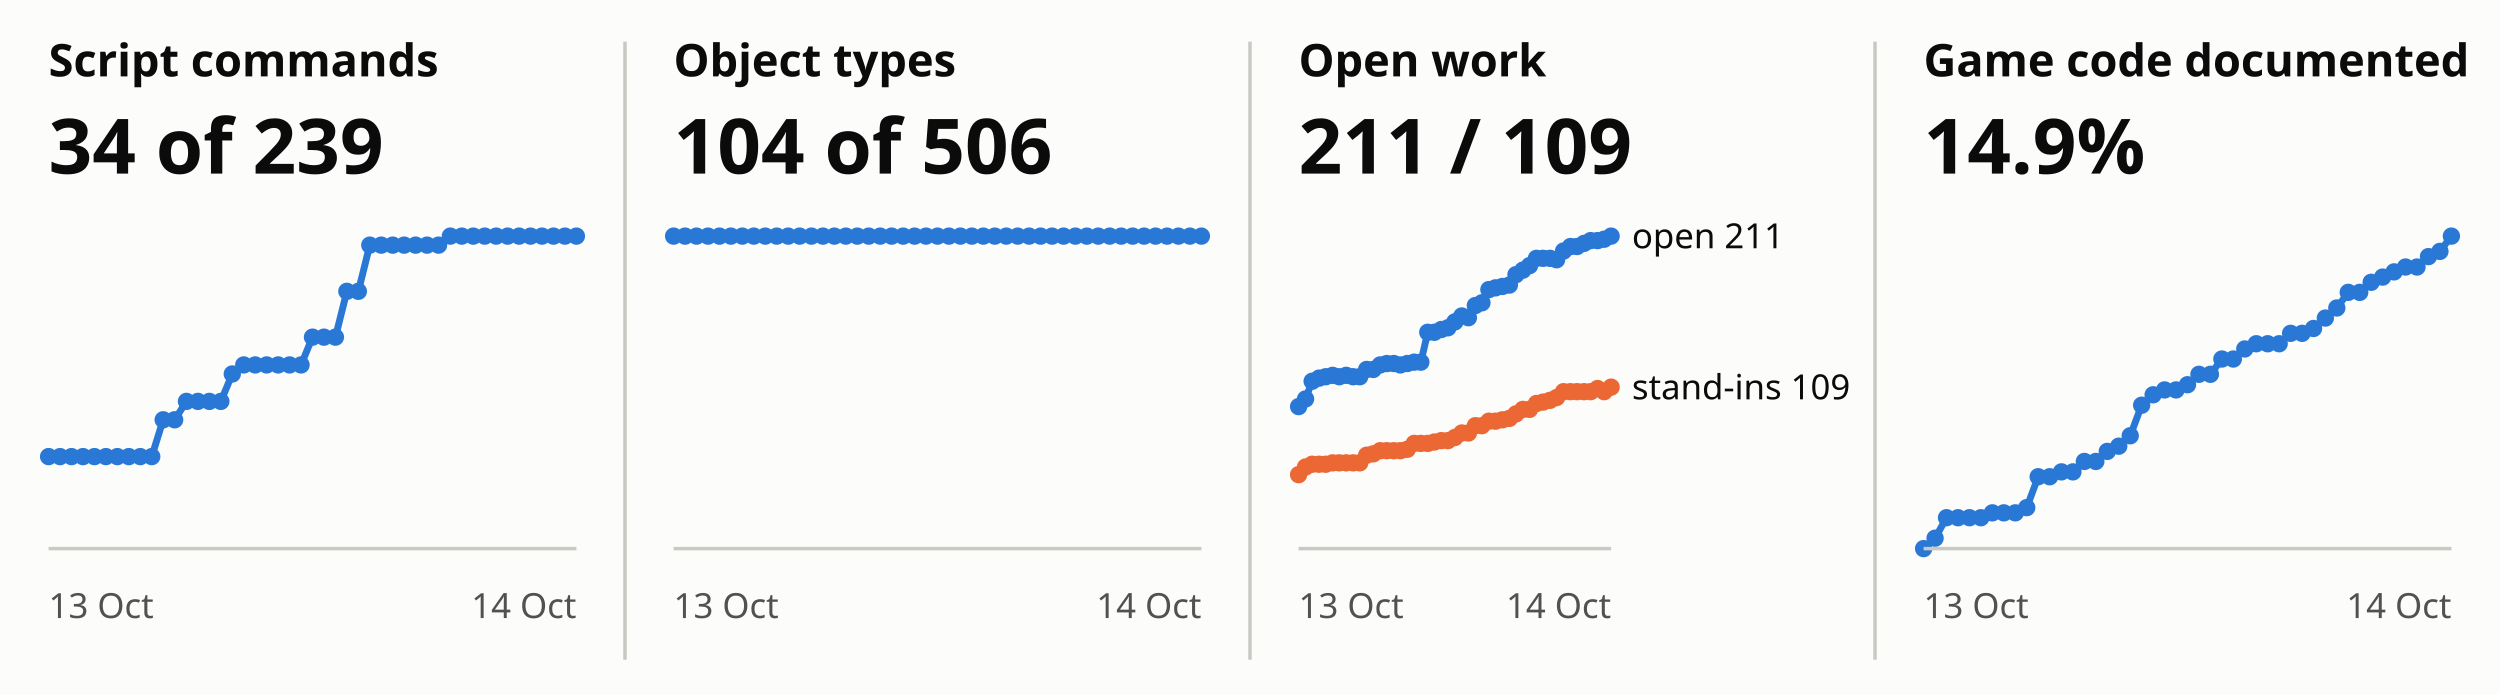
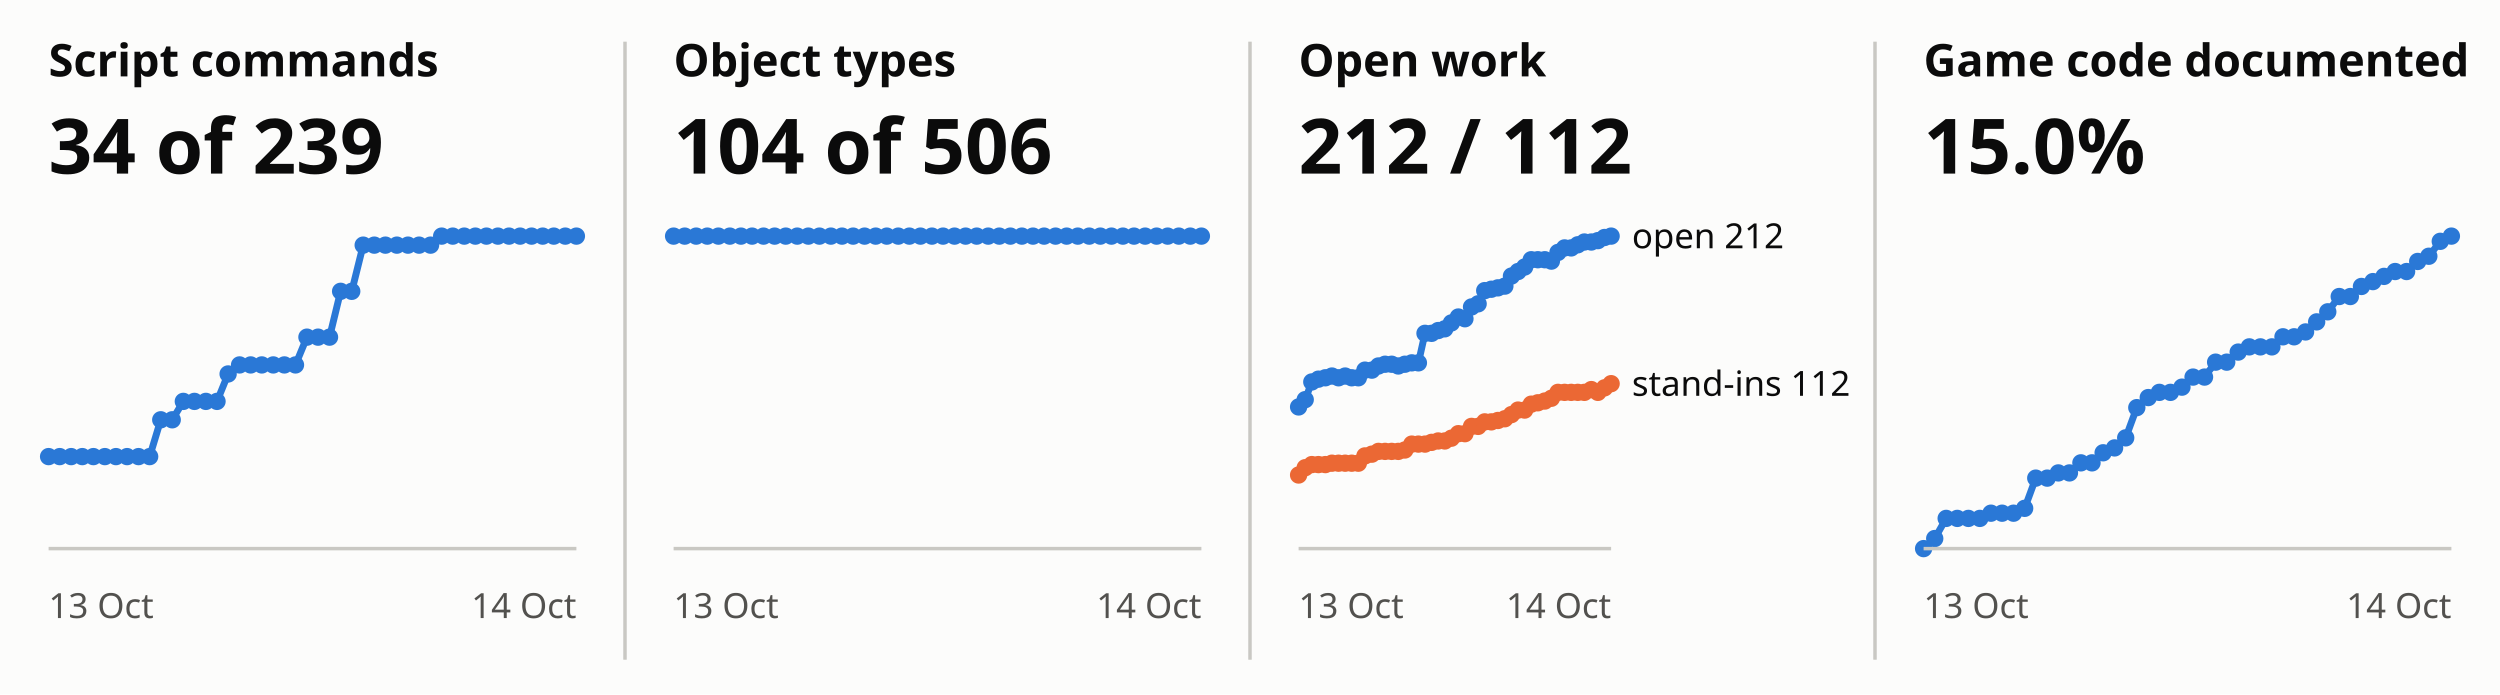
<svg xmlns="http://www.w3.org/2000/svg" width="720" height="200" viewBox="0 0 720 200" role="img">
  <style>
text{font-family:system-ui,sans-serif}
.title{font-size:13px;font-weight:600}
.big{font-size:22px;font-weight:600}
.label{font-size:10px}
.date{font-size:10px}
.surface{fill:#fcfcfb}
.ink{fill:#0b0b0b}
.muted{fill:#52514e}
.rule{stroke:#c9c8c3;stroke-width:1}
.line1{fill:none;stroke:#2a78d6;stroke-width:2;stroke-linejoin:round;stroke-linecap:round}
.dot1{fill:#2a78d6}
.line2{fill:none;stroke:#eb6834;stroke-width:2;stroke-linejoin:round;stroke-linecap:round}
.dot2{fill:#eb6834}
@media (prefers-color-scheme: dark) {
.surface{fill:#1a1a19}
.ink{fill:#f0efec}
.muted{fill:#c3c2b7}
.rule{stroke:#4a4a46}
.line1{stroke:#3987e5}
.dot1{fill:#3987e5}
.line2{stroke:#d95926}
.dot2{fill:#d95926}
}
</style>
  <rect class="surface" width="720" height="200" />
  <text class="title ink" x="14" y="22">Script commands</text>
  <text class="big ink" x="14" y="50">34 of 239</text>
-   <polyline class="line1" points="14.0,131.5 17.3,131.5 20.6,131.5 23.9,131.5 27.2,131.5 30.5,131.5 33.8,131.5 37.1,131.5 40.4,131.5 43.7,131.5 47.0,120.9 50.3,120.9 53.7,115.6 57.0,115.6 60.3,115.6 63.6,115.6 66.9,107.7 70.2,105.1 73.5,105.1 76.8,105.1 80.1,105.1 83.4,105.1 86.7,105.1 90.0,97.1 93.3,97.1 96.6,97.1 99.9,83.9 103.2,83.9 106.5,70.6 109.8,70.6 113.1,70.6 116.4,70.6 119.7,70.6 123.0,70.6 126.3,70.6 129.7,68.0 133.0,68.0 136.3,68.0 139.6,68.0 142.9,68.0 146.2,68.0 149.5,68.0 152.8,68.0 156.1,68.0 159.4,68.0 162.7,68.0 166.0,68.0" />
+   <polyline class="line1" points="14.0,131.5 17.2,131.5 20.5,131.5 23.7,131.5 26.9,131.5 30.2,131.5 33.4,131.5 36.6,131.5 39.9,131.5 43.1,131.5 46.3,120.9 49.6,120.9 52.8,115.6 56.0,115.6 59.3,115.6 62.5,115.6 65.7,107.7 69.0,105.1 72.2,105.1 75.4,105.1 78.7,105.1 81.9,105.1 85.1,105.1 88.4,97.1 91.6,97.1 94.9,97.1 98.1,83.9 101.3,83.9 104.6,70.6 107.8,70.6 111.0,70.6 114.3,70.6 117.5,70.6 120.7,70.6 124.0,70.6 127.2,68.0 130.4,68.0 133.7,68.0 136.9,68.0 140.1,68.0 143.4,68.0 146.6,68.0 149.8,68.0 153.1,68.0 156.3,68.0 159.5,68.0 162.8,68.0 166.0,68.0" />
  <circle class="dot1" cx="14.0" cy="131.5" r="2.5" />
-   <circle class="dot1" cx="17.3" cy="131.5" r="2.5" />
-   <circle class="dot1" cx="20.6" cy="131.5" r="2.5" />
-   <circle class="dot1" cx="23.9" cy="131.5" r="2.5" />
-   <circle class="dot1" cx="27.2" cy="131.5" r="2.5" />
-   <circle class="dot1" cx="30.5" cy="131.5" r="2.5" />
-   <circle class="dot1" cx="33.8" cy="131.5" r="2.5" />
-   <circle class="dot1" cx="37.1" cy="131.5" r="2.5" />
-   <circle class="dot1" cx="40.4" cy="131.5" r="2.5" />
-   <circle class="dot1" cx="43.7" cy="131.5" r="2.5" />
-   <circle class="dot1" cx="47.0" cy="120.9" r="2.5" />
-   <circle class="dot1" cx="50.3" cy="120.9" r="2.5" />
-   <circle class="dot1" cx="53.7" cy="115.6" r="2.5" />
-   <circle class="dot1" cx="57.0" cy="115.6" r="2.5" />
-   <circle class="dot1" cx="60.3" cy="115.6" r="2.5" />
-   <circle class="dot1" cx="63.6" cy="115.6" r="2.5" />
-   <circle class="dot1" cx="66.9" cy="107.7" r="2.5" />
-   <circle class="dot1" cx="70.2" cy="105.1" r="2.5" />
-   <circle class="dot1" cx="73.5" cy="105.1" r="2.5" />
-   <circle class="dot1" cx="76.8" cy="105.1" r="2.5" />
-   <circle class="dot1" cx="80.1" cy="105.1" r="2.5" />
-   <circle class="dot1" cx="83.4" cy="105.1" r="2.5" />
-   <circle class="dot1" cx="86.7" cy="105.1" r="2.5" />
-   <circle class="dot1" cx="90.0" cy="97.1" r="2.5" />
-   <circle class="dot1" cx="93.3" cy="97.1" r="2.5" />
-   <circle class="dot1" cx="96.6" cy="97.1" r="2.5" />
-   <circle class="dot1" cx="99.9" cy="83.9" r="2.5" />
-   <circle class="dot1" cx="103.2" cy="83.9" r="2.5" />
-   <circle class="dot1" cx="106.5" cy="70.6" r="2.5" />
-   <circle class="dot1" cx="109.8" cy="70.6" r="2.5" />
-   <circle class="dot1" cx="113.1" cy="70.6" r="2.5" />
-   <circle class="dot1" cx="116.4" cy="70.6" r="2.5" />
-   <circle class="dot1" cx="119.7" cy="70.6" r="2.5" />
-   <circle class="dot1" cx="123.0" cy="70.6" r="2.5" />
-   <circle class="dot1" cx="126.3" cy="70.6" r="2.5" />
-   <circle class="dot1" cx="129.7" cy="68.0" r="2.5" />
-   <circle class="dot1" cx="133.0" cy="68.0" r="2.5" />
-   <circle class="dot1" cx="136.3" cy="68.0" r="2.5" />
-   <circle class="dot1" cx="139.6" cy="68.0" r="2.5" />
-   <circle class="dot1" cx="142.9" cy="68.0" r="2.5" />
-   <circle class="dot1" cx="146.2" cy="68.0" r="2.5" />
-   <circle class="dot1" cx="149.5" cy="68.0" r="2.5" />
-   <circle class="dot1" cx="152.8" cy="68.0" r="2.5" />
-   <circle class="dot1" cx="156.1" cy="68.0" r="2.5" />
-   <circle class="dot1" cx="159.4" cy="68.0" r="2.5" />
-   <circle class="dot1" cx="162.7" cy="68.0" r="2.5" />
+   <circle class="dot1" cx="17.2" cy="131.5" r="2.5" />
+   <circle class="dot1" cx="20.5" cy="131.5" r="2.5" />
+   <circle class="dot1" cx="23.7" cy="131.5" r="2.5" />
+   <circle class="dot1" cx="26.9" cy="131.5" r="2.5" />
+   <circle class="dot1" cx="30.2" cy="131.5" r="2.5" />
+   <circle class="dot1" cx="33.4" cy="131.5" r="2.5" />
+   <circle class="dot1" cx="36.6" cy="131.5" r="2.5" />
+   <circle class="dot1" cx="39.9" cy="131.5" r="2.5" />
+   <circle class="dot1" cx="43.1" cy="131.5" r="2.5" />
+   <circle class="dot1" cx="46.3" cy="120.9" r="2.5" />
+   <circle class="dot1" cx="49.6" cy="120.9" r="2.5" />
+   <circle class="dot1" cx="52.8" cy="115.6" r="2.5" />
+   <circle class="dot1" cx="56.0" cy="115.6" r="2.5" />
+   <circle class="dot1" cx="59.3" cy="115.6" r="2.5" />
+   <circle class="dot1" cx="62.5" cy="115.6" r="2.5" />
+   <circle class="dot1" cx="65.7" cy="107.7" r="2.5" />
+   <circle class="dot1" cx="69.0" cy="105.1" r="2.5" />
+   <circle class="dot1" cx="72.2" cy="105.1" r="2.5" />
+   <circle class="dot1" cx="75.4" cy="105.1" r="2.5" />
+   <circle class="dot1" cx="78.7" cy="105.1" r="2.5" />
+   <circle class="dot1" cx="81.9" cy="105.1" r="2.5" />
+   <circle class="dot1" cx="85.1" cy="105.1" r="2.5" />
+   <circle class="dot1" cx="88.4" cy="97.1" r="2.5" />
+   <circle class="dot1" cx="91.6" cy="97.1" r="2.5" />
+   <circle class="dot1" cx="94.9" cy="97.1" r="2.5" />
+   <circle class="dot1" cx="98.1" cy="83.9" r="2.5" />
+   <circle class="dot1" cx="101.3" cy="83.9" r="2.5" />
+   <circle class="dot1" cx="104.6" cy="70.6" r="2.5" />
+   <circle class="dot1" cx="107.8" cy="70.6" r="2.5" />
+   <circle class="dot1" cx="111.0" cy="70.6" r="2.5" />
+   <circle class="dot1" cx="114.3" cy="70.6" r="2.5" />
+   <circle class="dot1" cx="117.5" cy="70.6" r="2.5" />
+   <circle class="dot1" cx="120.7" cy="70.6" r="2.5" />
+   <circle class="dot1" cx="124.0" cy="70.6" r="2.5" />
+   <circle class="dot1" cx="127.2" cy="68.0" r="2.5" />
+   <circle class="dot1" cx="130.4" cy="68.0" r="2.5" />
+   <circle class="dot1" cx="133.7" cy="68.0" r="2.5" />
+   <circle class="dot1" cx="136.9" cy="68.0" r="2.5" />
+   <circle class="dot1" cx="140.1" cy="68.0" r="2.5" />
+   <circle class="dot1" cx="143.4" cy="68.0" r="2.5" />
+   <circle class="dot1" cx="146.6" cy="68.0" r="2.5" />
+   <circle class="dot1" cx="149.8" cy="68.0" r="2.5" />
+   <circle class="dot1" cx="153.1" cy="68.0" r="2.5" />
+   <circle class="dot1" cx="156.3" cy="68.0" r="2.5" />
+   <circle class="dot1" cx="159.5" cy="68.0" r="2.5" />
+   <circle class="dot1" cx="162.8" cy="68.0" r="2.5" />
  <circle class="dot1" cx="166.0" cy="68.0" r="2.5" />
  <line class="rule" x1="14" y1="158" x2="166" y2="158" />
  <text class="date muted" x="14" y="178">13 Oct</text>
  <text class="date muted" x="166" y="178" text-anchor="end">14 Oct</text>
  <text class="title ink" x="194" y="22">Object types</text>
  <text class="big ink" x="194" y="50">104 of 506</text>
-   <polyline class="line1" points="194.0,68.0 197.3,68.0 200.6,68.0 203.9,68.0 207.2,68.0 210.5,68.0 213.8,68.0 217.1,68.0 220.4,68.0 223.7,68.0 227.0,68.0 230.3,68.0 233.7,68.0 237.0,68.0 240.3,68.0 243.6,68.0 246.9,68.0 250.2,68.0 253.5,68.0 256.8,68.0 260.1,68.0 263.4,68.0 266.7,68.0 270.0,68.0 273.3,68.0 276.6,68.0 279.9,68.0 283.2,68.0 286.5,68.0 289.8,68.0 293.1,68.0 296.4,68.0 299.7,68.0 303.0,68.0 306.3,68.0 309.7,68.0 313.0,68.0 316.3,68.0 319.6,68.0 322.9,68.0 326.2,68.0 329.5,68.0 332.8,68.0 336.1,68.0 339.4,68.0 342.7,68.0 346.0,68.0" />
+   <polyline class="line1" points="194.0,68.0 197.2,68.0 200.5,68.0 203.7,68.0 206.9,68.0 210.2,68.0 213.4,68.0 216.6,68.0 219.9,68.0 223.1,68.0 226.3,68.0 229.6,68.0 232.8,68.0 236.0,68.0 239.3,68.0 242.5,68.0 245.7,68.0 249.0,68.0 252.2,68.0 255.4,68.0 258.7,68.0 261.9,68.0 265.1,68.0 268.4,68.0 271.6,68.0 274.9,68.0 278.1,68.0 281.3,68.0 284.6,68.0 287.8,68.0 291.0,68.0 294.3,68.0 297.5,68.0 300.7,68.0 304.0,68.0 307.2,68.0 310.4,68.0 313.7,68.0 316.9,68.0 320.1,68.0 323.4,68.0 326.6,68.0 329.8,68.0 333.1,68.0 336.3,68.0 339.5,68.0 342.8,68.0 346.0,68.0" />
  <circle class="dot1" cx="194.0" cy="68.0" r="2.5" />
-   <circle class="dot1" cx="197.3" cy="68.0" r="2.5" />
-   <circle class="dot1" cx="200.6" cy="68.0" r="2.5" />
-   <circle class="dot1" cx="203.9" cy="68.0" r="2.5" />
-   <circle class="dot1" cx="207.2" cy="68.0" r="2.5" />
-   <circle class="dot1" cx="210.5" cy="68.0" r="2.5" />
-   <circle class="dot1" cx="213.8" cy="68.0" r="2.5" />
-   <circle class="dot1" cx="217.1" cy="68.0" r="2.5" />
-   <circle class="dot1" cx="220.4" cy="68.0" r="2.5" />
-   <circle class="dot1" cx="223.7" cy="68.0" r="2.5" />
-   <circle class="dot1" cx="227.0" cy="68.0" r="2.5" />
-   <circle class="dot1" cx="230.3" cy="68.0" r="2.5" />
-   <circle class="dot1" cx="233.7" cy="68.0" r="2.5" />
-   <circle class="dot1" cx="237.0" cy="68.0" r="2.5" />
-   <circle class="dot1" cx="240.3" cy="68.0" r="2.5" />
-   <circle class="dot1" cx="243.6" cy="68.0" r="2.5" />
-   <circle class="dot1" cx="246.9" cy="68.0" r="2.5" />
-   <circle class="dot1" cx="250.2" cy="68.0" r="2.5" />
-   <circle class="dot1" cx="253.5" cy="68.0" r="2.5" />
-   <circle class="dot1" cx="256.8" cy="68.0" r="2.5" />
-   <circle class="dot1" cx="260.1" cy="68.0" r="2.5" />
-   <circle class="dot1" cx="263.4" cy="68.0" r="2.5" />
-   <circle class="dot1" cx="266.7" cy="68.0" r="2.5" />
-   <circle class="dot1" cx="270.0" cy="68.0" r="2.5" />
-   <circle class="dot1" cx="273.3" cy="68.0" r="2.5" />
-   <circle class="dot1" cx="276.6" cy="68.0" r="2.5" />
-   <circle class="dot1" cx="279.9" cy="68.0" r="2.5" />
-   <circle class="dot1" cx="283.2" cy="68.0" r="2.5" />
-   <circle class="dot1" cx="286.5" cy="68.0" r="2.5" />
-   <circle class="dot1" cx="289.8" cy="68.0" r="2.5" />
-   <circle class="dot1" cx="293.1" cy="68.0" r="2.5" />
-   <circle class="dot1" cx="296.4" cy="68.0" r="2.5" />
-   <circle class="dot1" cx="299.7" cy="68.0" r="2.5" />
-   <circle class="dot1" cx="303.0" cy="68.0" r="2.5" />
-   <circle class="dot1" cx="306.3" cy="68.0" r="2.5" />
-   <circle class="dot1" cx="309.7" cy="68.0" r="2.5" />
-   <circle class="dot1" cx="313.0" cy="68.0" r="2.5" />
-   <circle class="dot1" cx="316.3" cy="68.0" r="2.5" />
-   <circle class="dot1" cx="319.6" cy="68.0" r="2.5" />
-   <circle class="dot1" cx="322.9" cy="68.0" r="2.5" />
-   <circle class="dot1" cx="326.2" cy="68.0" r="2.5" />
-   <circle class="dot1" cx="329.5" cy="68.0" r="2.5" />
-   <circle class="dot1" cx="332.8" cy="68.0" r="2.5" />
-   <circle class="dot1" cx="336.1" cy="68.0" r="2.5" />
-   <circle class="dot1" cx="339.4" cy="68.0" r="2.5" />
-   <circle class="dot1" cx="342.7" cy="68.0" r="2.5" />
+   <circle class="dot1" cx="197.2" cy="68.0" r="2.5" />
+   <circle class="dot1" cx="200.5" cy="68.0" r="2.5" />
+   <circle class="dot1" cx="203.7" cy="68.0" r="2.5" />
+   <circle class="dot1" cx="206.9" cy="68.0" r="2.5" />
+   <circle class="dot1" cx="210.2" cy="68.0" r="2.5" />
+   <circle class="dot1" cx="213.4" cy="68.0" r="2.5" />
+   <circle class="dot1" cx="216.6" cy="68.0" r="2.5" />
+   <circle class="dot1" cx="219.9" cy="68.0" r="2.5" />
+   <circle class="dot1" cx="223.1" cy="68.0" r="2.5" />
+   <circle class="dot1" cx="226.3" cy="68.0" r="2.5" />
+   <circle class="dot1" cx="229.6" cy="68.0" r="2.5" />
+   <circle class="dot1" cx="232.8" cy="68.0" r="2.5" />
+   <circle class="dot1" cx="236.0" cy="68.0" r="2.5" />
+   <circle class="dot1" cx="239.3" cy="68.0" r="2.5" />
+   <circle class="dot1" cx="242.5" cy="68.0" r="2.5" />
+   <circle class="dot1" cx="245.7" cy="68.0" r="2.5" />
+   <circle class="dot1" cx="249.0" cy="68.0" r="2.5" />
+   <circle class="dot1" cx="252.2" cy="68.0" r="2.5" />
+   <circle class="dot1" cx="255.4" cy="68.0" r="2.5" />
+   <circle class="dot1" cx="258.7" cy="68.0" r="2.5" />
+   <circle class="dot1" cx="261.9" cy="68.0" r="2.5" />
+   <circle class="dot1" cx="265.1" cy="68.0" r="2.5" />
+   <circle class="dot1" cx="268.4" cy="68.0" r="2.5" />
+   <circle class="dot1" cx="271.6" cy="68.0" r="2.5" />
+   <circle class="dot1" cx="274.9" cy="68.0" r="2.5" />
+   <circle class="dot1" cx="278.1" cy="68.0" r="2.5" />
+   <circle class="dot1" cx="281.3" cy="68.0" r="2.5" />
+   <circle class="dot1" cx="284.6" cy="68.0" r="2.5" />
+   <circle class="dot1" cx="287.8" cy="68.0" r="2.5" />
+   <circle class="dot1" cx="291.0" cy="68.0" r="2.5" />
+   <circle class="dot1" cx="294.3" cy="68.0" r="2.5" />
+   <circle class="dot1" cx="297.5" cy="68.0" r="2.5" />
+   <circle class="dot1" cx="300.7" cy="68.0" r="2.5" />
+   <circle class="dot1" cx="304.0" cy="68.0" r="2.5" />
+   <circle class="dot1" cx="307.2" cy="68.0" r="2.5" />
+   <circle class="dot1" cx="310.4" cy="68.0" r="2.5" />
+   <circle class="dot1" cx="313.7" cy="68.0" r="2.5" />
+   <circle class="dot1" cx="316.9" cy="68.0" r="2.5" />
+   <circle class="dot1" cx="320.1" cy="68.0" r="2.5" />
+   <circle class="dot1" cx="323.4" cy="68.0" r="2.5" />
+   <circle class="dot1" cx="326.6" cy="68.0" r="2.5" />
+   <circle class="dot1" cx="329.8" cy="68.0" r="2.5" />
+   <circle class="dot1" cx="333.1" cy="68.0" r="2.5" />
+   <circle class="dot1" cx="336.3" cy="68.0" r="2.5" />
+   <circle class="dot1" cx="339.5" cy="68.0" r="2.5" />
+   <circle class="dot1" cx="342.8" cy="68.0" r="2.5" />
  <circle class="dot1" cx="346.0" cy="68.0" r="2.5" />
  <line class="rule" x1="194" y1="158" x2="346" y2="158" />
  <text class="date muted" x="194" y="178">13 Oct</text>
  <text class="date muted" x="346" y="178" text-anchor="end">14 Oct</text>
  <text class="title ink" x="374" y="22">Open work</text>
-   <text class="big ink" x="374" y="50">211 / 109</text>
-   <polyline class="line1" points="374.0,117.1 376.0,114.9 377.9,109.8 379.9,108.9 381.8,108.5 383.8,108.1 385.7,108.5 387.7,108.1 389.7,108.5 391.6,108.5 393.6,106.4 395.5,106.4 397.5,105.1 399.4,104.7 401.4,104.7 403.3,105.1 405.3,104.7 407.3,104.3 409.2,104.3 411.2,95.7 413.1,95.7 415.1,94.9 417.0,94.4 419.0,92.7 421.0,91.0 422.9,91.5 424.9,88.0 426.8,87.2 428.8,83.4 430.7,82.9 432.7,82.5 434.7,82.1 436.6,79.1 438.6,77.8 440.5,76.5 442.5,74.4 444.4,74.4 446.4,74.4 448.3,74.8 450.3,72.3 452.3,71.0 454.2,71.0 456.2,70.1 458.1,69.3 460.1,69.3 462.0,68.9 464.0,68.0" />
-   <circle class="dot1" cx="374.0" cy="117.1" r="2.5" />
-   <circle class="dot1" cx="376.0" cy="114.9" r="2.5" />
-   <circle class="dot1" cx="377.9" cy="109.8" r="2.5" />
-   <circle class="dot1" cx="379.9" cy="108.9" r="2.5" />
-   <circle class="dot1" cx="381.8" cy="108.5" r="2.5" />
-   <circle class="dot1" cx="383.8" cy="108.1" r="2.5" />
-   <circle class="dot1" cx="385.7" cy="108.5" r="2.5" />
-   <circle class="dot1" cx="387.7" cy="108.1" r="2.5" />
-   <circle class="dot1" cx="389.7" cy="108.5" r="2.5" />
-   <circle class="dot1" cx="391.6" cy="108.5" r="2.5" />
-   <circle class="dot1" cx="393.6" cy="106.4" r="2.5" />
-   <circle class="dot1" cx="395.5" cy="106.4" r="2.5" />
-   <circle class="dot1" cx="397.5" cy="105.1" r="2.5" />
-   <circle class="dot1" cx="399.4" cy="104.7" r="2.5" />
-   <circle class="dot1" cx="401.4" cy="104.7" r="2.5" />
-   <circle class="dot1" cx="403.3" cy="105.1" r="2.5" />
-   <circle class="dot1" cx="405.3" cy="104.7" r="2.5" />
-   <circle class="dot1" cx="407.3" cy="104.3" r="2.5" />
-   <circle class="dot1" cx="409.2" cy="104.3" r="2.5" />
-   <circle class="dot1" cx="411.2" cy="95.7" r="2.5" />
-   <circle class="dot1" cx="413.1" cy="95.7" r="2.5" />
-   <circle class="dot1" cx="415.1" cy="94.9" r="2.5" />
-   <circle class="dot1" cx="417.0" cy="94.4" r="2.5" />
-   <circle class="dot1" cx="419.0" cy="92.7" r="2.5" />
-   <circle class="dot1" cx="421.0" cy="91.0" r="2.5" />
-   <circle class="dot1" cx="422.9" cy="91.5" r="2.5" />
-   <circle class="dot1" cx="424.9" cy="88.0" r="2.5" />
-   <circle class="dot1" cx="426.8" cy="87.2" r="2.5" />
-   <circle class="dot1" cx="428.8" cy="83.4" r="2.5" />
-   <circle class="dot1" cx="430.7" cy="82.9" r="2.5" />
-   <circle class="dot1" cx="432.7" cy="82.5" r="2.5" />
-   <circle class="dot1" cx="434.7" cy="82.1" r="2.5" />
-   <circle class="dot1" cx="436.6" cy="79.1" r="2.5" />
-   <circle class="dot1" cx="438.6" cy="77.8" r="2.5" />
-   <circle class="dot1" cx="440.5" cy="76.5" r="2.5" />
-   <circle class="dot1" cx="442.5" cy="74.4" r="2.5" />
-   <circle class="dot1" cx="444.4" cy="74.4" r="2.5" />
-   <circle class="dot1" cx="446.4" cy="74.4" r="2.5" />
-   <circle class="dot1" cx="448.3" cy="74.8" r="2.5" />
-   <circle class="dot1" cx="450.3" cy="72.3" r="2.5" />
-   <circle class="dot1" cx="452.3" cy="71.0" r="2.5" />
-   <circle class="dot1" cx="454.2" cy="71.0" r="2.5" />
-   <circle class="dot1" cx="456.2" cy="70.1" r="2.5" />
-   <circle class="dot1" cx="458.1" cy="69.3" r="2.5" />
-   <circle class="dot1" cx="460.1" cy="69.3" r="2.5" />
-   <circle class="dot1" cx="462.0" cy="68.9" r="2.5" />
+   <text class="big ink" x="374" y="50">212 / 112</text>
+   <polyline class="line1" points="374.0,117.2 375.9,115.1 377.8,110.0 379.7,109.2 381.7,108.8 383.6,108.3 385.5,108.8 387.4,108.3 389.3,108.8 391.2,108.8 393.1,106.6 395.1,106.6 397.0,105.4 398.9,104.9 400.8,104.9 402.7,105.4 404.6,104.9 406.6,104.5 408.5,104.5 410.4,96.0 412.3,96.0 414.2,95.2 416.1,94.7 418.0,93.0 420.0,91.3 421.9,91.8 423.8,88.4 425.7,87.5 427.6,83.7 429.5,83.3 431.4,82.9 433.4,82.4 435.3,79.5 437.2,78.2 439.1,76.9 441.0,74.8 442.9,74.8 444.9,74.8 446.8,75.2 448.7,72.7 450.6,71.4 452.5,71.4 454.4,70.5 456.3,69.7 458.3,69.7 460.2,69.3 462.1,68.4 464.0,68.0" />
+   <circle class="dot1" cx="374.0" cy="117.2" r="2.5" />
+   <circle class="dot1" cx="375.9" cy="115.1" r="2.5" />
+   <circle class="dot1" cx="377.8" cy="110.0" r="2.5" />
+   <circle class="dot1" cx="379.7" cy="109.2" r="2.5" />
+   <circle class="dot1" cx="381.7" cy="108.8" r="2.5" />
+   <circle class="dot1" cx="383.6" cy="108.3" r="2.5" />
+   <circle class="dot1" cx="385.5" cy="108.8" r="2.5" />
+   <circle class="dot1" cx="387.4" cy="108.3" r="2.5" />
+   <circle class="dot1" cx="389.3" cy="108.8" r="2.5" />
+   <circle class="dot1" cx="391.2" cy="108.8" r="2.5" />
+   <circle class="dot1" cx="393.1" cy="106.6" r="2.5" />
+   <circle class="dot1" cx="395.1" cy="106.6" r="2.5" />
+   <circle class="dot1" cx="397.0" cy="105.4" r="2.5" />
+   <circle class="dot1" cx="398.9" cy="104.9" r="2.5" />
+   <circle class="dot1" cx="400.8" cy="104.9" r="2.5" />
+   <circle class="dot1" cx="402.7" cy="105.4" r="2.5" />
+   <circle class="dot1" cx="404.6" cy="104.9" r="2.5" />
+   <circle class="dot1" cx="406.6" cy="104.5" r="2.5" />
+   <circle class="dot1" cx="408.5" cy="104.5" r="2.5" />
+   <circle class="dot1" cx="410.4" cy="96.0" r="2.5" />
+   <circle class="dot1" cx="412.3" cy="96.0" r="2.5" />
+   <circle class="dot1" cx="414.2" cy="95.2" r="2.5" />
+   <circle class="dot1" cx="416.1" cy="94.7" r="2.5" />
+   <circle class="dot1" cx="418.0" cy="93.0" r="2.5" />
+   <circle class="dot1" cx="420.0" cy="91.3" r="2.5" />
+   <circle class="dot1" cx="421.9" cy="91.8" r="2.5" />
+   <circle class="dot1" cx="423.8" cy="88.4" r="2.5" />
+   <circle class="dot1" cx="425.7" cy="87.5" r="2.5" />
+   <circle class="dot1" cx="427.6" cy="83.7" r="2.5" />
+   <circle class="dot1" cx="429.5" cy="83.3" r="2.5" />
+   <circle class="dot1" cx="431.4" cy="82.9" r="2.5" />
+   <circle class="dot1" cx="433.4" cy="82.4" r="2.5" />
+   <circle class="dot1" cx="435.3" cy="79.5" r="2.5" />
+   <circle class="dot1" cx="437.2" cy="78.2" r="2.5" />
+   <circle class="dot1" cx="439.1" cy="76.9" r="2.5" />
+   <circle class="dot1" cx="441.0" cy="74.8" r="2.5" />
+   <circle class="dot1" cx="442.9" cy="74.8" r="2.5" />
+   <circle class="dot1" cx="444.9" cy="74.8" r="2.5" />
+   <circle class="dot1" cx="446.8" cy="75.2" r="2.5" />
+   <circle class="dot1" cx="448.7" cy="72.7" r="2.5" />
+   <circle class="dot1" cx="450.6" cy="71.4" r="2.5" />
+   <circle class="dot1" cx="452.5" cy="71.4" r="2.5" />
+   <circle class="dot1" cx="454.4" cy="70.5" r="2.5" />
+   <circle class="dot1" cx="456.3" cy="69.7" r="2.5" />
+   <circle class="dot1" cx="458.3" cy="69.7" r="2.5" />
+   <circle class="dot1" cx="460.2" cy="69.3" r="2.5" />
+   <circle class="dot1" cx="462.1" cy="68.4" r="2.5" />
  <circle class="dot1" cx="464.0" cy="68.0" r="2.5" />
-   <polyline class="line2" points="374.0,136.7 376.0,134.5 377.9,133.7 379.9,133.7 381.8,133.7 383.8,133.3 385.7,133.3 387.7,133.3 389.7,133.3 391.6,133.3 393.6,131.1 395.5,130.7 397.5,129.8 399.4,129.8 401.4,129.8 403.3,129.8 405.3,129.4 407.3,127.7 409.2,127.7 411.2,127.7 413.1,127.3 415.1,126.9 417.0,126.9 419.0,126.0 421.0,124.7 422.9,124.7 424.9,122.6 426.8,122.6 428.8,121.3 430.7,121.3 432.7,120.9 434.7,120.5 436.6,119.2 438.6,117.9 440.5,117.9 442.5,116.2 444.4,115.8 446.4,115.3 448.3,114.5 450.3,112.8 452.3,112.8 454.2,112.8 456.2,112.8 458.1,112.8 460.1,111.9 462.0,112.8 464.0,111.5" />
-   <circle class="dot2" cx="374.0" cy="136.7" r="2.5" />
-   <circle class="dot2" cx="376.0" cy="134.5" r="2.5" />
-   <circle class="dot2" cx="377.9" cy="133.7" r="2.5" />
-   <circle class="dot2" cx="379.9" cy="133.7" r="2.5" />
-   <circle class="dot2" cx="381.8" cy="133.7" r="2.5" />
-   <circle class="dot2" cx="383.8" cy="133.3" r="2.5" />
-   <circle class="dot2" cx="385.7" cy="133.3" r="2.5" />
-   <circle class="dot2" cx="387.7" cy="133.3" r="2.5" />
-   <circle class="dot2" cx="389.7" cy="133.3" r="2.5" />
-   <circle class="dot2" cx="391.6" cy="133.3" r="2.5" />
-   <circle class="dot2" cx="393.6" cy="131.1" r="2.5" />
-   <circle class="dot2" cx="395.5" cy="130.7" r="2.5" />
-   <circle class="dot2" cx="397.5" cy="129.8" r="2.5" />
-   <circle class="dot2" cx="399.4" cy="129.8" r="2.5" />
-   <circle class="dot2" cx="401.4" cy="129.8" r="2.5" />
-   <circle class="dot2" cx="403.3" cy="129.8" r="2.5" />
-   <circle class="dot2" cx="405.3" cy="129.4" r="2.5" />
-   <circle class="dot2" cx="407.3" cy="127.7" r="2.5" />
-   <circle class="dot2" cx="409.2" cy="127.7" r="2.5" />
-   <circle class="dot2" cx="411.2" cy="127.7" r="2.5" />
-   <circle class="dot2" cx="413.1" cy="127.3" r="2.5" />
-   <circle class="dot2" cx="415.1" cy="126.9" r="2.5" />
-   <circle class="dot2" cx="417.0" cy="126.9" r="2.5" />
-   <circle class="dot2" cx="419.0" cy="126.0" r="2.5" />
-   <circle class="dot2" cx="421.0" cy="124.7" r="2.5" />
-   <circle class="dot2" cx="422.9" cy="124.7" r="2.5" />
-   <circle class="dot2" cx="424.9" cy="122.6" r="2.5" />
-   <circle class="dot2" cx="426.8" cy="122.6" r="2.5" />
-   <circle class="dot2" cx="428.8" cy="121.3" r="2.5" />
-   <circle class="dot2" cx="430.7" cy="121.3" r="2.5" />
-   <circle class="dot2" cx="432.7" cy="120.9" r="2.5" />
-   <circle class="dot2" cx="434.7" cy="120.5" r="2.5" />
-   <circle class="dot2" cx="436.6" cy="119.2" r="2.5" />
-   <circle class="dot2" cx="438.6" cy="117.9" r="2.5" />
-   <circle class="dot2" cx="440.5" cy="117.9" r="2.5" />
-   <circle class="dot2" cx="442.5" cy="116.2" r="2.5" />
-   <circle class="dot2" cx="444.4" cy="115.8" r="2.5" />
-   <circle class="dot2" cx="446.4" cy="115.3" r="2.5" />
-   <circle class="dot2" cx="448.3" cy="114.5" r="2.5" />
-   <circle class="dot2" cx="450.3" cy="112.8" r="2.5" />
-   <circle class="dot2" cx="452.3" cy="112.8" r="2.5" />
-   <circle class="dot2" cx="454.2" cy="112.8" r="2.5" />
-   <circle class="dot2" cx="456.2" cy="112.8" r="2.5" />
-   <circle class="dot2" cx="458.1" cy="112.8" r="2.5" />
-   <circle class="dot2" cx="460.1" cy="111.9" r="2.5" />
-   <circle class="dot2" cx="462.0" cy="112.8" r="2.5" />
-   <circle class="dot2" cx="464.0" cy="111.5" r="2.5" />
+   <polyline class="line2" points="374.0,136.8 375.9,134.7 377.8,133.8 379.7,133.8 381.7,133.8 383.6,133.4 385.5,133.4 387.4,133.4 389.3,133.4 391.2,133.4 393.1,131.3 395.1,130.8 397.0,130.0 398.9,130.0 400.8,130.0 402.7,130.0 404.6,129.6 406.6,127.9 408.5,127.9 410.4,127.9 412.3,127.4 414.2,127.0 416.1,127.0 418.0,126.2 420.0,124.9 421.9,124.9 423.8,122.8 425.7,122.8 427.6,121.5 429.5,121.5 431.4,121.1 433.4,120.6 435.3,119.4 437.2,118.1 439.1,118.1 441.0,116.4 442.9,116.0 444.9,115.5 446.8,114.7 448.7,113.0 450.6,113.0 452.5,113.0 454.4,113.0 456.3,113.0 458.3,112.2 460.2,113.0 462.1,111.7 464.0,110.5" />
+   <circle class="dot2" cx="374.0" cy="136.8" r="2.5" />
+   <circle class="dot2" cx="375.9" cy="134.7" r="2.5" />
+   <circle class="dot2" cx="377.8" cy="133.8" r="2.5" />
+   <circle class="dot2" cx="379.7" cy="133.8" r="2.5" />
+   <circle class="dot2" cx="381.7" cy="133.8" r="2.5" />
+   <circle class="dot2" cx="383.6" cy="133.4" r="2.5" />
+   <circle class="dot2" cx="385.5" cy="133.4" r="2.5" />
+   <circle class="dot2" cx="387.4" cy="133.4" r="2.5" />
+   <circle class="dot2" cx="389.3" cy="133.4" r="2.5" />
+   <circle class="dot2" cx="391.2" cy="133.4" r="2.5" />
+   <circle class="dot2" cx="393.1" cy="131.3" r="2.5" />
+   <circle class="dot2" cx="395.1" cy="130.8" r="2.5" />
+   <circle class="dot2" cx="397.0" cy="130.0" r="2.5" />
+   <circle class="dot2" cx="398.9" cy="130.0" r="2.5" />
+   <circle class="dot2" cx="400.8" cy="130.0" r="2.5" />
+   <circle class="dot2" cx="402.7" cy="130.0" r="2.5" />
+   <circle class="dot2" cx="404.6" cy="129.6" r="2.5" />
+   <circle class="dot2" cx="406.6" cy="127.9" r="2.5" />
+   <circle class="dot2" cx="408.5" cy="127.9" r="2.5" />
+   <circle class="dot2" cx="410.4" cy="127.9" r="2.5" />
+   <circle class="dot2" cx="412.3" cy="127.4" r="2.5" />
+   <circle class="dot2" cx="414.2" cy="127.0" r="2.5" />
+   <circle class="dot2" cx="416.1" cy="127.0" r="2.5" />
+   <circle class="dot2" cx="418.0" cy="126.2" r="2.5" />
+   <circle class="dot2" cx="420.0" cy="124.9" r="2.5" />
+   <circle class="dot2" cx="421.9" cy="124.9" r="2.5" />
+   <circle class="dot2" cx="423.8" cy="122.8" r="2.5" />
+   <circle class="dot2" cx="425.7" cy="122.8" r="2.5" />
+   <circle class="dot2" cx="427.6" cy="121.5" r="2.5" />
+   <circle class="dot2" cx="429.5" cy="121.5" r="2.5" />
+   <circle class="dot2" cx="431.4" cy="121.1" r="2.5" />
+   <circle class="dot2" cx="433.4" cy="120.6" r="2.5" />
+   <circle class="dot2" cx="435.3" cy="119.4" r="2.5" />
+   <circle class="dot2" cx="437.2" cy="118.1" r="2.5" />
+   <circle class="dot2" cx="439.1" cy="118.1" r="2.5" />
+   <circle class="dot2" cx="441.0" cy="116.4" r="2.5" />
+   <circle class="dot2" cx="442.9" cy="116.0" r="2.5" />
+   <circle class="dot2" cx="444.9" cy="115.5" r="2.5" />
+   <circle class="dot2" cx="446.8" cy="114.7" r="2.5" />
+   <circle class="dot2" cx="448.7" cy="113.0" r="2.5" />
+   <circle class="dot2" cx="450.6" cy="113.0" r="2.5" />
+   <circle class="dot2" cx="452.5" cy="113.0" r="2.5" />
+   <circle class="dot2" cx="454.4" cy="113.0" r="2.5" />
+   <circle class="dot2" cx="456.3" cy="113.0" r="2.5" />
+   <circle class="dot2" cx="458.3" cy="112.2" r="2.5" />
+   <circle class="dot2" cx="460.2" cy="113.0" r="2.5" />
+   <circle class="dot2" cx="462.1" cy="111.7" r="2.5" />
+   <circle class="dot2" cx="464.0" cy="110.5" r="2.5" />
  <line class="rule" x1="374" y1="158" x2="464" y2="158" />
  <text class="date muted" x="374" y="178">13 Oct</text>
  <text class="date muted" x="464" y="178" text-anchor="end">14 Oct</text>
-   <text class="label ink" x="470" y="71.5">open 211</text>
-   <text class="label ink" x="470" y="115.0">stand-ins 109</text>
+   <text class="label ink" x="470" y="71.5">open 212</text>
+   <text class="label ink" x="470" y="114.0">stand-ins 112</text>
  <text class="title ink" x="554" y="22">Game code documented</text>
-   <text class="big ink" x="554" y="50">14.9%</text>
-   <polyline class="line1" points="554.0,158.0 557.3,155.0 560.6,149.1 563.9,149.1 567.2,149.1 570.5,149.1 573.8,147.7 577.1,147.7 580.4,147.7 583.7,146.2 587.0,137.3 590.3,137.3 593.7,135.9 597.0,135.9 600.3,132.9 603.6,132.9 606.9,130.0 610.2,128.5 613.5,125.5 616.8,116.7 620.1,113.7 623.4,112.3 626.7,112.3 630.0,110.8 633.3,107.8 636.6,107.8 639.9,103.4 643.2,103.4 646.5,100.5 649.8,99.0 653.1,99.0 656.4,99.0 659.7,96.0 663.0,96.0 666.3,94.6 669.7,91.6 673.0,88.7 676.3,84.2 679.6,84.2 682.9,81.3 686.2,79.8 689.5,78.3 692.8,76.9 696.1,76.9 699.4,73.9 702.7,72.4 706.0,68.0" />
+   <text class="big ink" x="554" y="50">15.0%</text>
+   <polyline class="line1" points="554.0,158.0 557.2,155.1 560.5,149.3 563.7,149.3 566.9,149.3 570.2,149.3 573.4,147.8 576.6,147.8 579.9,147.8 583.1,146.4 586.3,137.7 589.6,137.7 592.8,136.2 596.0,136.2 599.3,133.3 602.5,133.3 605.7,130.4 609.0,129.0 612.2,126.1 615.4,117.4 618.7,114.5 621.9,113.0 625.1,113.0 628.4,111.5 631.6,108.6 634.9,108.6 638.1,104.3 641.3,104.3 644.6,101.4 647.8,99.9 651.0,99.9 654.3,99.9 657.5,97.0 660.7,97.0 664.0,95.6 667.2,92.7 670.4,89.8 673.7,85.4 676.9,85.4 680.1,82.5 683.4,81.1 686.6,79.6 689.8,78.2 693.1,78.2 696.3,75.3 699.5,73.8 702.8,69.5 706.0,68.0" />
  <circle class="dot1" cx="554.0" cy="158.0" r="2.5" />
-   <circle class="dot1" cx="557.3" cy="155.0" r="2.5" />
-   <circle class="dot1" cx="560.6" cy="149.1" r="2.5" />
-   <circle class="dot1" cx="563.9" cy="149.1" r="2.5" />
-   <circle class="dot1" cx="567.2" cy="149.1" r="2.5" />
-   <circle class="dot1" cx="570.5" cy="149.1" r="2.5" />
-   <circle class="dot1" cx="573.8" cy="147.7" r="2.5" />
-   <circle class="dot1" cx="577.1" cy="147.7" r="2.5" />
-   <circle class="dot1" cx="580.4" cy="147.7" r="2.5" />
-   <circle class="dot1" cx="583.7" cy="146.2" r="2.5" />
-   <circle class="dot1" cx="587.0" cy="137.3" r="2.5" />
-   <circle class="dot1" cx="590.3" cy="137.3" r="2.5" />
-   <circle class="dot1" cx="593.7" cy="135.9" r="2.5" />
-   <circle class="dot1" cx="597.0" cy="135.9" r="2.5" />
-   <circle class="dot1" cx="600.3" cy="132.9" r="2.5" />
-   <circle class="dot1" cx="603.6" cy="132.9" r="2.5" />
-   <circle class="dot1" cx="606.9" cy="130.0" r="2.5" />
-   <circle class="dot1" cx="610.2" cy="128.5" r="2.5" />
-   <circle class="dot1" cx="613.5" cy="125.5" r="2.5" />
-   <circle class="dot1" cx="616.8" cy="116.7" r="2.5" />
-   <circle class="dot1" cx="620.1" cy="113.7" r="2.5" />
-   <circle class="dot1" cx="623.4" cy="112.3" r="2.5" />
-   <circle class="dot1" cx="626.7" cy="112.3" r="2.5" />
-   <circle class="dot1" cx="630.0" cy="110.8" r="2.5" />
-   <circle class="dot1" cx="633.3" cy="107.8" r="2.5" />
-   <circle class="dot1" cx="636.6" cy="107.8" r="2.5" />
-   <circle class="dot1" cx="639.9" cy="103.4" r="2.5" />
-   <circle class="dot1" cx="643.2" cy="103.4" r="2.5" />
-   <circle class="dot1" cx="646.5" cy="100.5" r="2.5" />
-   <circle class="dot1" cx="649.8" cy="99.0" r="2.5" />
-   <circle class="dot1" cx="653.1" cy="99.0" r="2.5" />
-   <circle class="dot1" cx="656.4" cy="99.0" r="2.5" />
-   <circle class="dot1" cx="659.7" cy="96.0" r="2.5" />
-   <circle class="dot1" cx="663.0" cy="96.0" r="2.5" />
-   <circle class="dot1" cx="666.3" cy="94.6" r="2.5" />
-   <circle class="dot1" cx="669.7" cy="91.6" r="2.5" />
-   <circle class="dot1" cx="673.0" cy="88.7" r="2.5" />
-   <circle class="dot1" cx="676.3" cy="84.2" r="2.5" />
-   <circle class="dot1" cx="679.6" cy="84.2" r="2.5" />
-   <circle class="dot1" cx="682.9" cy="81.3" r="2.5" />
-   <circle class="dot1" cx="686.2" cy="79.8" r="2.5" />
-   <circle class="dot1" cx="689.5" cy="78.3" r="2.5" />
-   <circle class="dot1" cx="692.8" cy="76.9" r="2.5" />
-   <circle class="dot1" cx="696.1" cy="76.9" r="2.5" />
-   <circle class="dot1" cx="699.4" cy="73.9" r="2.5" />
-   <circle class="dot1" cx="702.7" cy="72.4" r="2.5" />
+   <circle class="dot1" cx="557.2" cy="155.1" r="2.5" />
+   <circle class="dot1" cx="560.5" cy="149.3" r="2.5" />
+   <circle class="dot1" cx="563.7" cy="149.3" r="2.5" />
+   <circle class="dot1" cx="566.9" cy="149.3" r="2.5" />
+   <circle class="dot1" cx="570.2" cy="149.3" r="2.5" />
+   <circle class="dot1" cx="573.4" cy="147.8" r="2.5" />
+   <circle class="dot1" cx="576.6" cy="147.8" r="2.5" />
+   <circle class="dot1" cx="579.9" cy="147.8" r="2.5" />
+   <circle class="dot1" cx="583.1" cy="146.4" r="2.5" />
+   <circle class="dot1" cx="586.3" cy="137.7" r="2.5" />
+   <circle class="dot1" cx="589.6" cy="137.7" r="2.5" />
+   <circle class="dot1" cx="592.8" cy="136.2" r="2.5" />
+   <circle class="dot1" cx="596.0" cy="136.2" r="2.5" />
+   <circle class="dot1" cx="599.3" cy="133.3" r="2.5" />
+   <circle class="dot1" cx="602.5" cy="133.3" r="2.5" />
+   <circle class="dot1" cx="605.7" cy="130.4" r="2.5" />
+   <circle class="dot1" cx="609.0" cy="129.0" r="2.5" />
+   <circle class="dot1" cx="612.2" cy="126.1" r="2.5" />
+   <circle class="dot1" cx="615.4" cy="117.4" r="2.5" />
+   <circle class="dot1" cx="618.7" cy="114.5" r="2.5" />
+   <circle class="dot1" cx="621.9" cy="113.0" r="2.5" />
+   <circle class="dot1" cx="625.1" cy="113.0" r="2.5" />
+   <circle class="dot1" cx="628.4" cy="111.5" r="2.5" />
+   <circle class="dot1" cx="631.6" cy="108.6" r="2.5" />
+   <circle class="dot1" cx="634.9" cy="108.6" r="2.5" />
+   <circle class="dot1" cx="638.1" cy="104.3" r="2.5" />
+   <circle class="dot1" cx="641.3" cy="104.3" r="2.5" />
+   <circle class="dot1" cx="644.6" cy="101.4" r="2.5" />
+   <circle class="dot1" cx="647.8" cy="99.9" r="2.5" />
+   <circle class="dot1" cx="651.0" cy="99.9" r="2.5" />
+   <circle class="dot1" cx="654.3" cy="99.9" r="2.5" />
+   <circle class="dot1" cx="657.5" cy="97.0" r="2.5" />
+   <circle class="dot1" cx="660.7" cy="97.0" r="2.5" />
+   <circle class="dot1" cx="664.0" cy="95.6" r="2.5" />
+   <circle class="dot1" cx="667.2" cy="92.7" r="2.5" />
+   <circle class="dot1" cx="670.4" cy="89.8" r="2.5" />
+   <circle class="dot1" cx="673.7" cy="85.4" r="2.5" />
+   <circle class="dot1" cx="676.9" cy="85.4" r="2.5" />
+   <circle class="dot1" cx="680.1" cy="82.5" r="2.5" />
+   <circle class="dot1" cx="683.4" cy="81.1" r="2.5" />
+   <circle class="dot1" cx="686.6" cy="79.6" r="2.5" />
+   <circle class="dot1" cx="689.8" cy="78.2" r="2.5" />
+   <circle class="dot1" cx="693.1" cy="78.2" r="2.5" />
+   <circle class="dot1" cx="696.3" cy="75.3" r="2.5" />
+   <circle class="dot1" cx="699.5" cy="73.8" r="2.5" />
+   <circle class="dot1" cx="702.8" cy="69.5" r="2.5" />
  <circle class="dot1" cx="706.0" cy="68.0" r="2.5" />
  <line class="rule" x1="554" y1="158" x2="706" y2="158" />
  <text class="date muted" x="554" y="178">13 Oct</text>
  <text class="date muted" x="706" y="178" text-anchor="end">14 Oct</text>
  <line class="rule" x1="180" y1="12" x2="180" y2="190" />
  <line class="rule" x1="360" y1="12" x2="360" y2="190" />
  <line class="rule" x1="540" y1="12" x2="540" y2="190" />
</svg>
